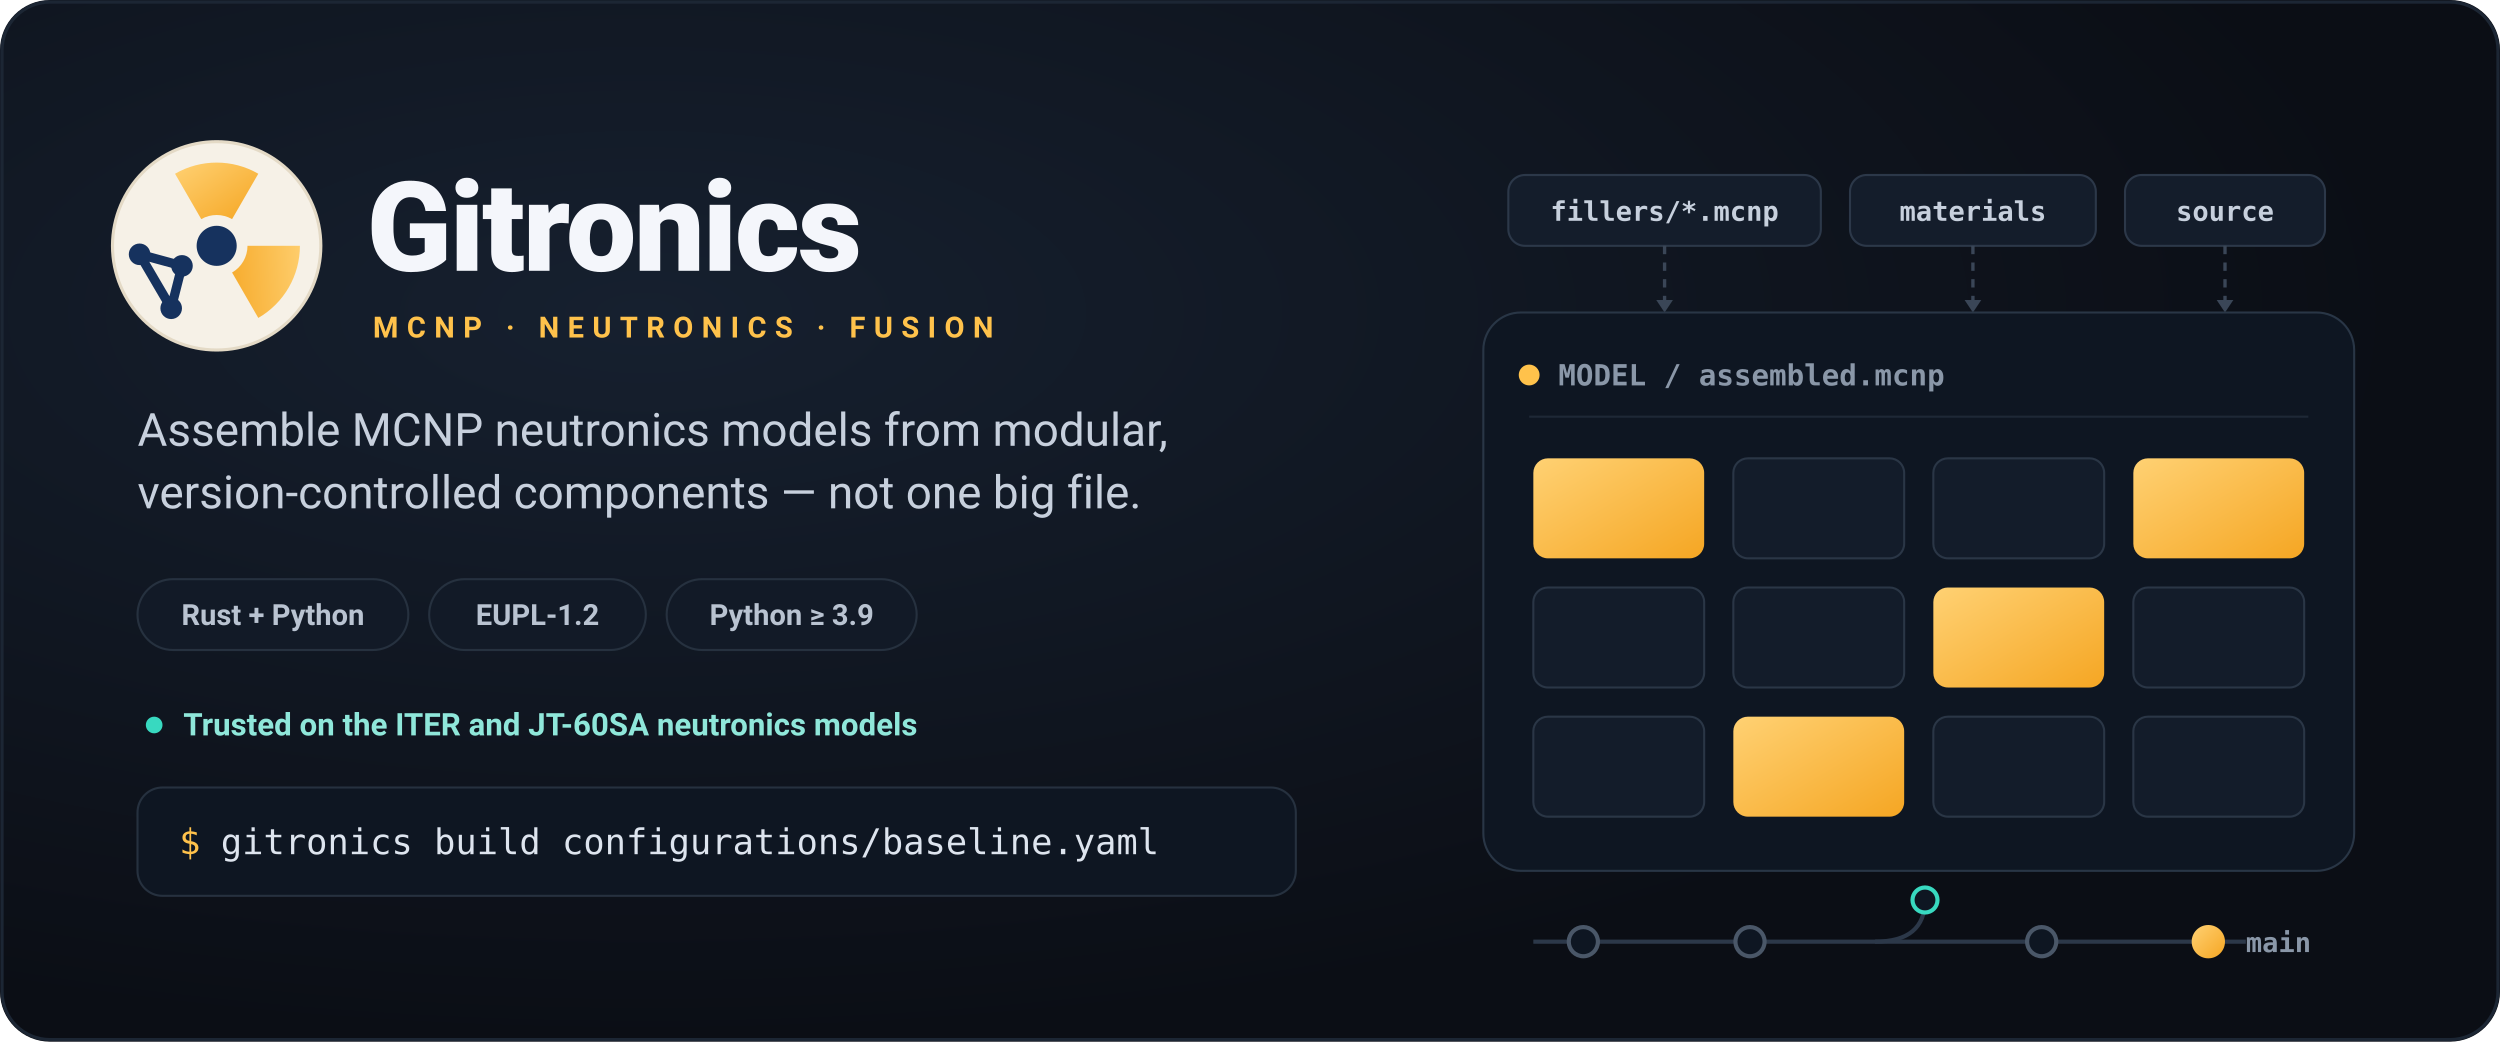
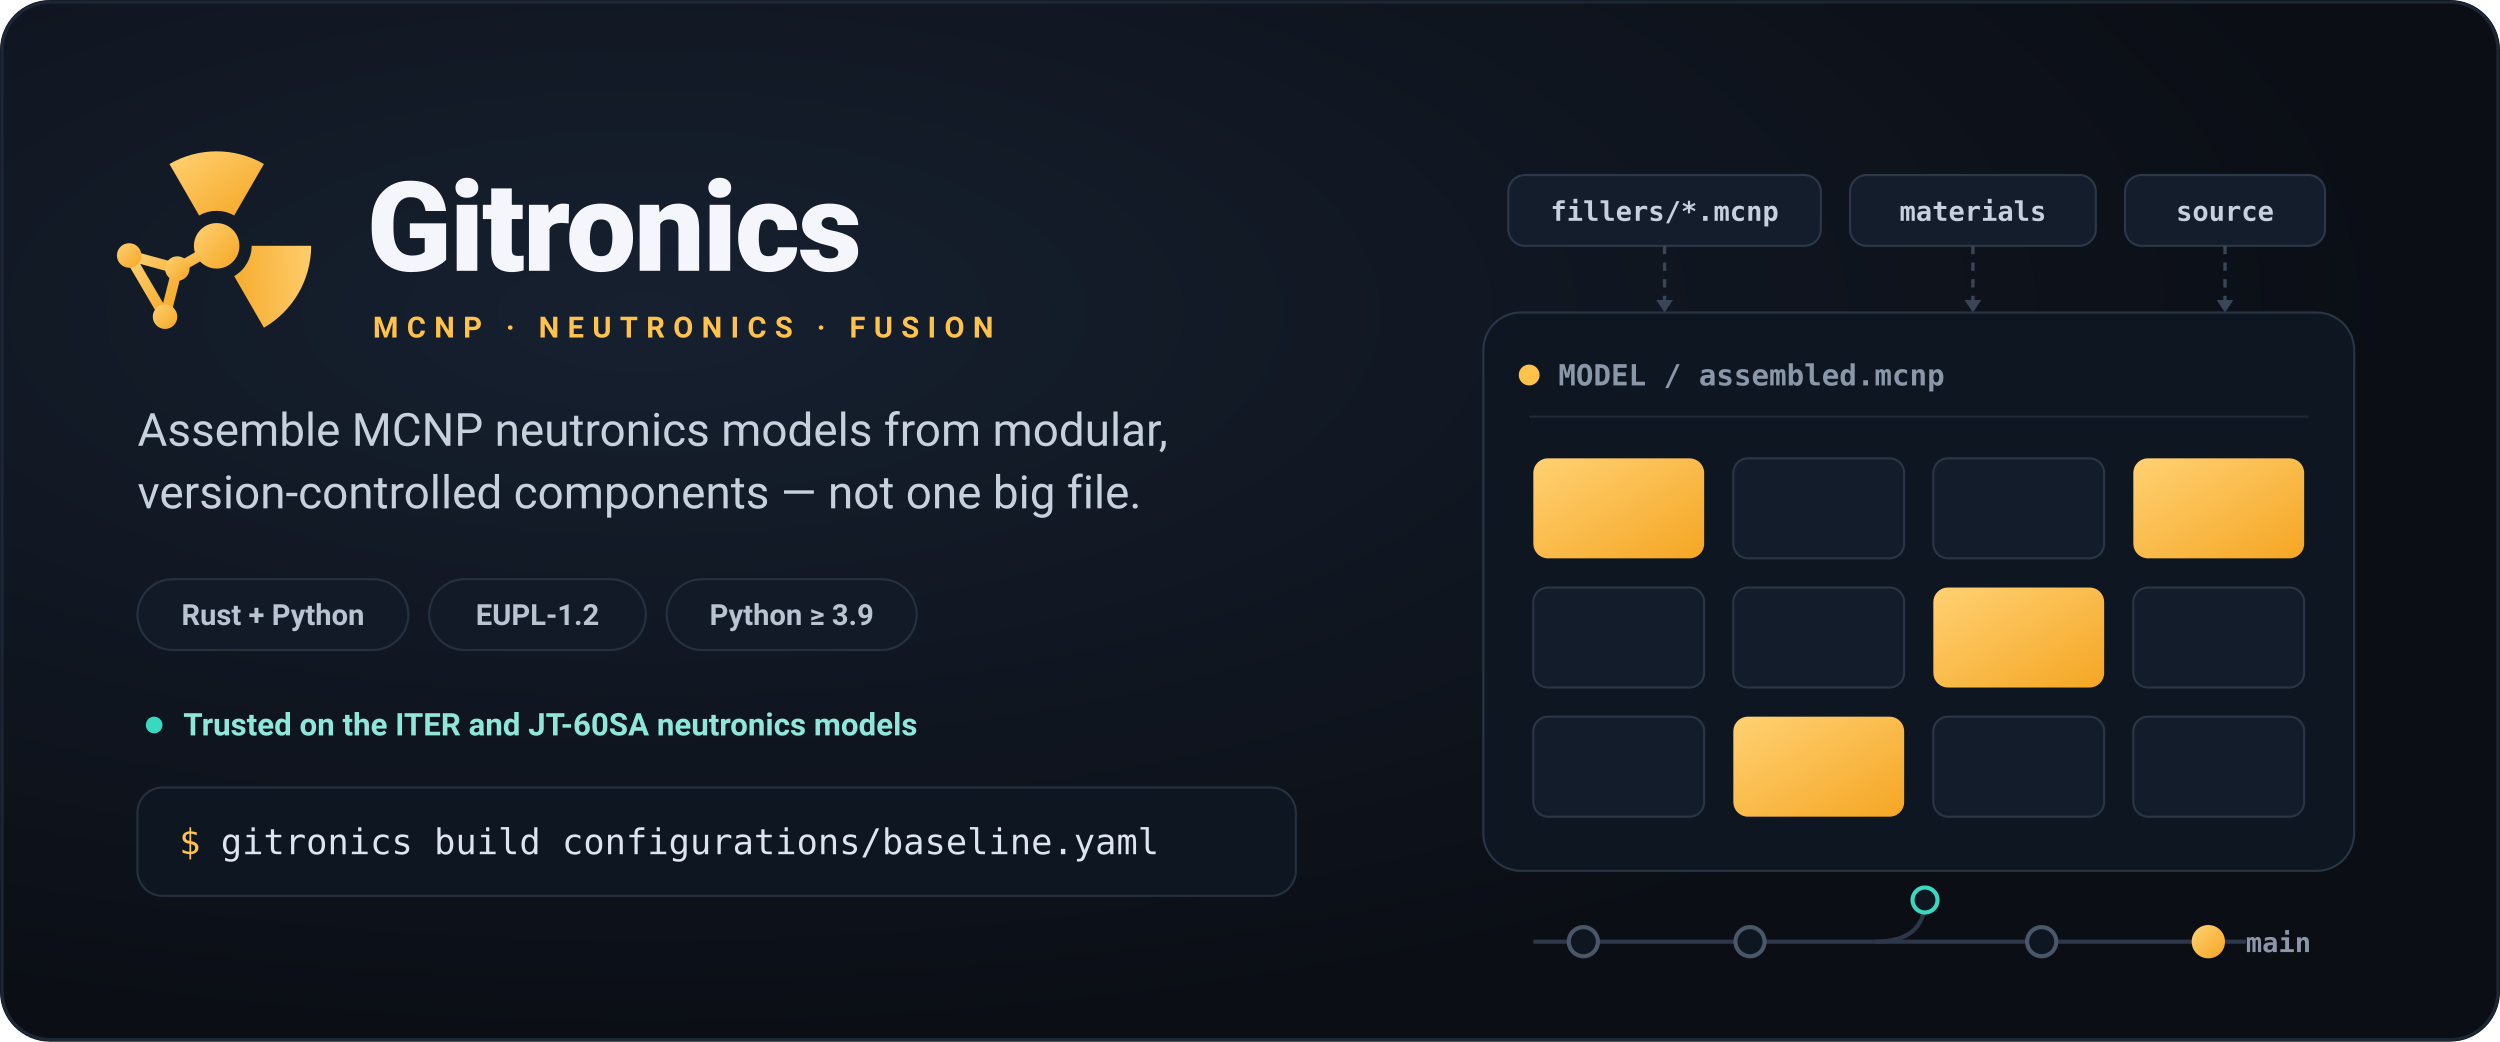
<svg xmlns="http://www.w3.org/2000/svg" width="100%" viewBox="0 0 1200 500" role="img" aria-label="Gitronics — assemble MCNP neutronics models from modular, version-controlled components" font-family="ui-sans-serif, -apple-system, Segoe UI, Roboto, Helvetica, Arial, sans-serif">
  <defs>
    <radialGradient id="glow" cx="26%" cy="30%" r="70%">
      <stop offset="0%" stop-color="#16202F" />
      <stop offset="100%" stop-color="#0B0E15" />
    </radialGradient>
    <linearGradient id="amber" x1="0" y1="0" x2="1" y2="1">
      <stop offset="0%" stop-color="#FFD173" />
      <stop offset="100%" stop-color="#F5A623" />
    </linearGradient>
  </defs>
  <rect x="0" y="0" width="1200" height="500" rx="24" fill="url(#glow)" />
  <rect x="1" y="1" width="1198" height="498" rx="23" fill="none" stroke="#1C2634" stroke-width="1.5" />
-   <circle cx="104" cy="118" r="50" fill="#F6F1E7" stroke="#E4DAC6" stroke-width="1.5" />
-   <g transform="translate(59.6,73.6) scale(0.37)">
+   <g transform="translate(53.6,67.6) scale(0.42)">
    <g fill="url(#amber)">
      <path transform="translate(120,120)" d="M -20 -34.64 L -54 -93.53 A 108 108 0 0 1 54 -93.53 L 20 -34.64 A 40 40 0 0 0 -20 -34.64 Z" />
      <path transform="translate(120,120) rotate(120)" d="M -20 -34.64 L -54 -93.53 A 108 108 0 0 1 54 -93.53 L 20 -34.64 A 40 40 0 0 0 -20 -34.64 Z" />
    </g>
-     <circle cx="120" cy="120" r="26" fill="#16325E" />
-     <g stroke="#16325E" stroke-width="12" stroke-linecap="round" stroke-linejoin="round" fill="none">
+     <g stroke="url(#amber)" stroke-width="12" stroke-linecap="round" stroke-linejoin="round" fill="none">
      <path d="M 75 146 L 61 201 L 20 131 Z" />
+       <path d="M 75 146 L 120 120" />
    </g>
-     <g fill="#16325E">
+     <g fill="url(#amber)">
      <circle cx="75" cy="146" r="14" />
      <circle cx="61" cy="201" r="14" />
      <circle cx="20" cy="131" r="14" />
    </g>
+     <circle cx="120" cy="120" r="26" fill="url(#amber)" />
  </g>
  <text x="176" y="130" fill="#F4F6FB" font-size="60" font-weight="800" letter-spacing="-1">Gitronics</text>
  <text x="179" y="162" fill="#FFC24B" font-size="14" font-weight="700" letter-spacing="4">MCNP · NEUTRONICS · FUSION</text>
  <text x="66" y="214" fill="#C7D0DD" font-size="22">Assemble MCNP neutronics models from modular,</text>
  <text x="66" y="244" fill="#C7D0DD" font-size="22">version-controlled components — not one big file.</text>
  <g font-size="14" font-weight="600">
    <rect x="66" y="278" width="130" height="34" rx="17" fill="#121A27" stroke="#26313F" />
    <text x="131" y="300" fill="#B9C3D1" text-anchor="middle">Rust + Python</text>
    <rect x="206" y="278" width="104" height="34" rx="17" fill="#121A27" stroke="#26313F" />
    <text x="258" y="300" fill="#B9C3D1" text-anchor="middle">EUPL-1.2</text>
    <rect x="320" y="278" width="120" height="34" rx="17" fill="#121A27" stroke="#26313F" />
    <text x="380" y="300" fill="#B9C3D1" text-anchor="middle">Python ≥ 3.9</text>
  </g>
  <g>
    <circle cx="74" cy="348" r="4" fill="#38D9C0" />
    <text x="88" y="353" fill="#8FE7DA" font-size="15" font-weight="600">Trusted on the ITER and JT-60SA neutronics models</text>
  </g>
  <rect x="66" y="378" width="556" height="52" rx="12" fill="#0E1622" stroke="#26313F" />
  <text x="86" y="410" fill="#FFC24B" font-size="17" font-family="ui-monospace, SFMono-Regular, Menlo, Consolas, monospace">$</text>
  <text x="106" y="410" fill="#DDE4EE" font-size="17" font-family="ui-monospace, SFMono-Regular, Menlo, Consolas, monospace">gitronics build configurations/baseline.yaml</text>
  <g font-size="13" font-weight="600" font-family="ui-monospace, SFMono-Regular, Menlo, Consolas, monospace">
    <rect x="724" y="84" width="150" height="34" rx="8" fill="#141D2B" stroke="#2C3849" />
    <text x="799" y="106" fill="#C7D0DD" text-anchor="middle">fillers/*.mcnp</text>
    <rect x="888" y="84" width="118" height="34" rx="8" fill="#141D2B" stroke="#2C3849" />
    <text x="947" y="106" fill="#C7D0DD" text-anchor="middle">materials</text>
    <rect x="1020" y="84" width="96" height="34" rx="8" fill="#141D2B" stroke="#2C3849" />
    <text x="1068" y="106" fill="#C7D0DD" text-anchor="middle">source</text>
  </g>
  <g stroke="#3A4657" stroke-width="1.6" stroke-dasharray="4 4" fill="none">
    <path d="M 799 118 L 799 146" />
    <path d="M 947 118 L 947 146" />
    <path d="M 1068 118 L 1068 146" />
  </g>
  <g fill="#3A4657">
    <path d="M 795 144 L 803 144 L 799 150 Z" />
    <path d="M 943 144 L 951 144 L 947 150 Z" />
    <path d="M 1064 144 L 1072 144 L 1068 150 Z" />
  </g>
  <rect x="712" y="150" width="418" height="268" rx="18" fill="#0E1622" stroke="#293646" />
  <circle cx="734" cy="180" r="5" fill="#FFC24B" />
  <text x="748" y="185" fill="#8A97A8" font-size="14" font-weight="600" font-family="ui-monospace, SFMono-Regular, Menlo, Consolas, monospace">MODEL / assembled.mcnp</text>
  <line x1="734" y1="200" x2="1108" y2="200" stroke="#1E2836" />
  <g>
    <rect x="736" y="220" width="82" height="48" rx="7" fill="url(#amber)" />
    <rect x="832" y="220" width="82" height="48" rx="7" fill="#131C2A" stroke="#2A3646" />
    <rect x="928" y="220" width="82" height="48" rx="7" fill="#131C2A" stroke="#2A3646" />
    <rect x="1024" y="220" width="82" height="48" rx="7" fill="url(#amber)" />
    <rect x="736" y="282" width="82" height="48" rx="7" fill="#131C2A" stroke="#2A3646" />
    <rect x="832" y="282" width="82" height="48" rx="7" fill="#131C2A" stroke="#2A3646" />
    <rect x="928" y="282" width="82" height="48" rx="7" fill="url(#amber)" />
    <rect x="1024" y="282" width="82" height="48" rx="7" fill="#131C2A" stroke="#2A3646" />
    <rect x="736" y="344" width="82" height="48" rx="7" fill="#131C2A" stroke="#2A3646" />
    <rect x="832" y="344" width="82" height="48" rx="7" fill="url(#amber)" />
    <rect x="928" y="344" width="82" height="48" rx="7" fill="#131C2A" stroke="#2A3646" />
    <rect x="1024" y="344" width="82" height="48" rx="7" fill="#131C2A" stroke="#2A3646" />
  </g>
  <g>
    <line x1="736" y1="452" x2="1078" y2="452" stroke="#2C3849" stroke-width="2" />
    <path d="M 900 452 q 24 0 24 -20" fill="none" stroke="#2C3849" stroke-width="2" />
    <circle cx="760" cy="452" r="7" fill="#0E1622" stroke="#4A5768" stroke-width="2" />
    <circle cx="840" cy="452" r="7" fill="#0E1622" stroke="#4A5768" stroke-width="2" />
    <circle cx="924" cy="432" r="6" fill="#0E1622" stroke="#38D9C0" stroke-width="2" />
    <circle cx="980" cy="452" r="7" fill="#0E1622" stroke="#4A5768" stroke-width="2" />
    <circle cx="1060" cy="452" r="8" fill="url(#amber)" />
    <text x="1078" y="457" fill="#8A97A8" font-size="13" font-weight="600" font-family="ui-monospace, SFMono-Regular, Menlo, Consolas, monospace">main</text>
  </g>
</svg>
